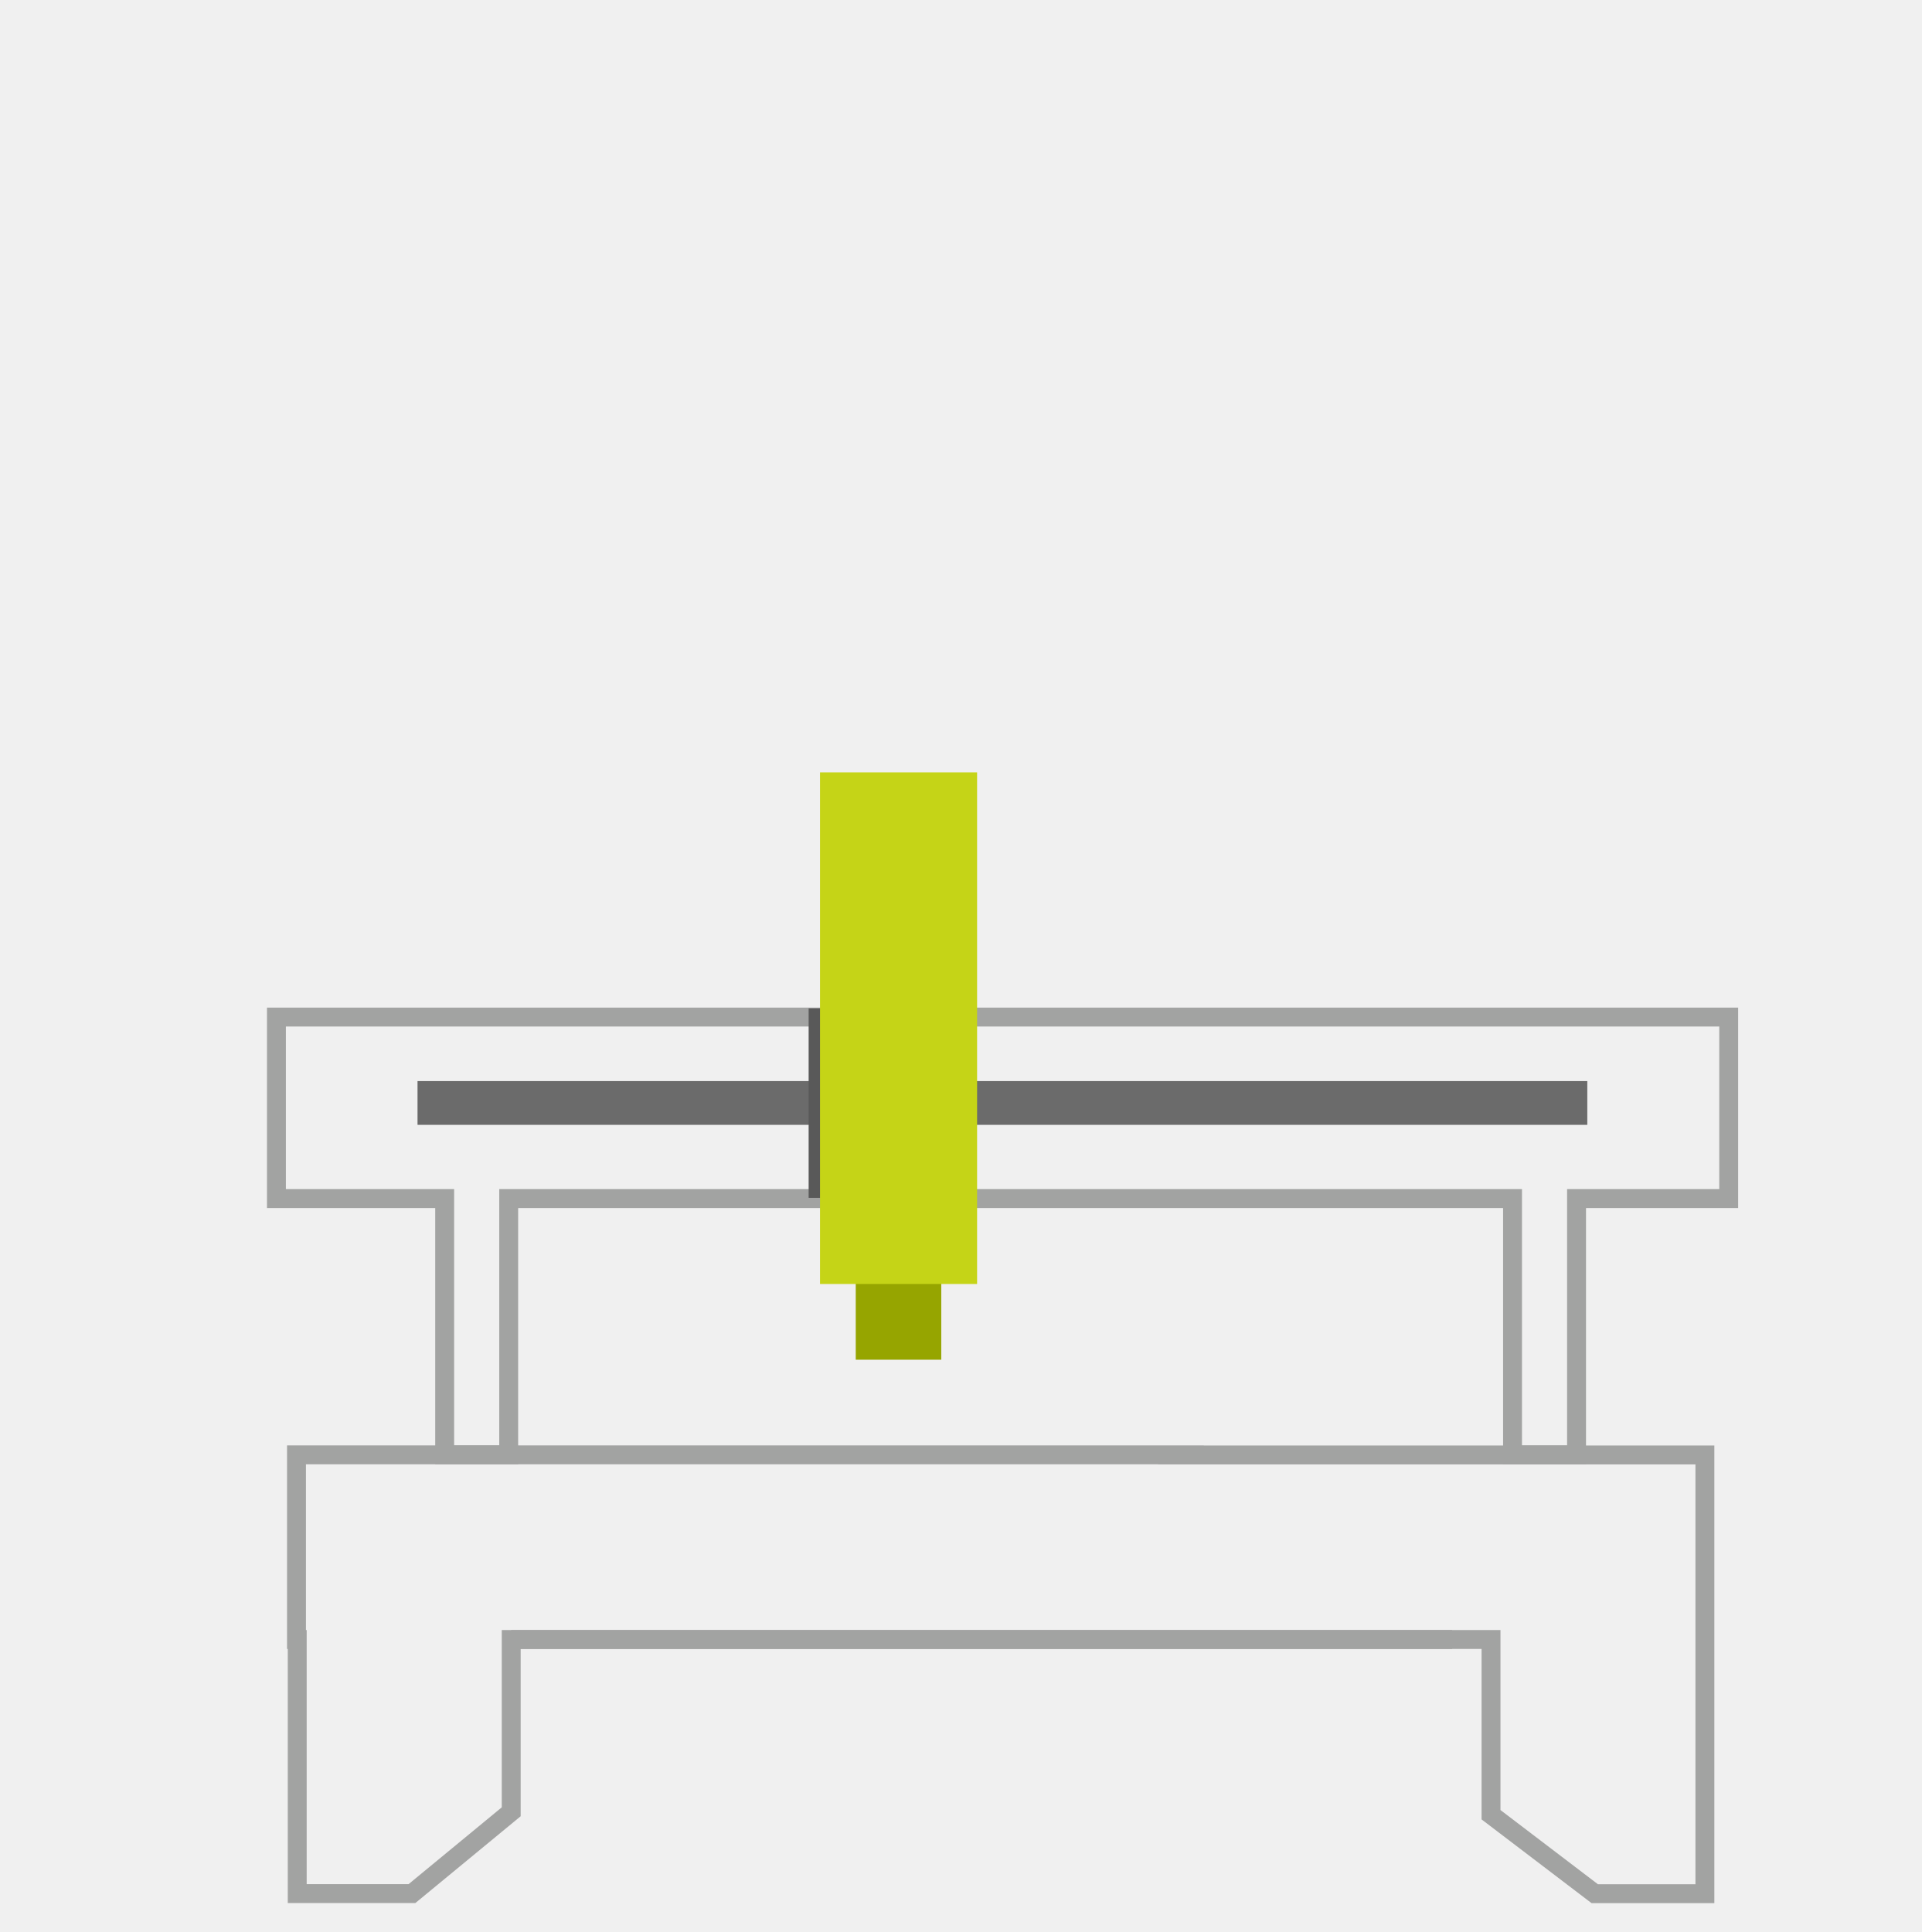
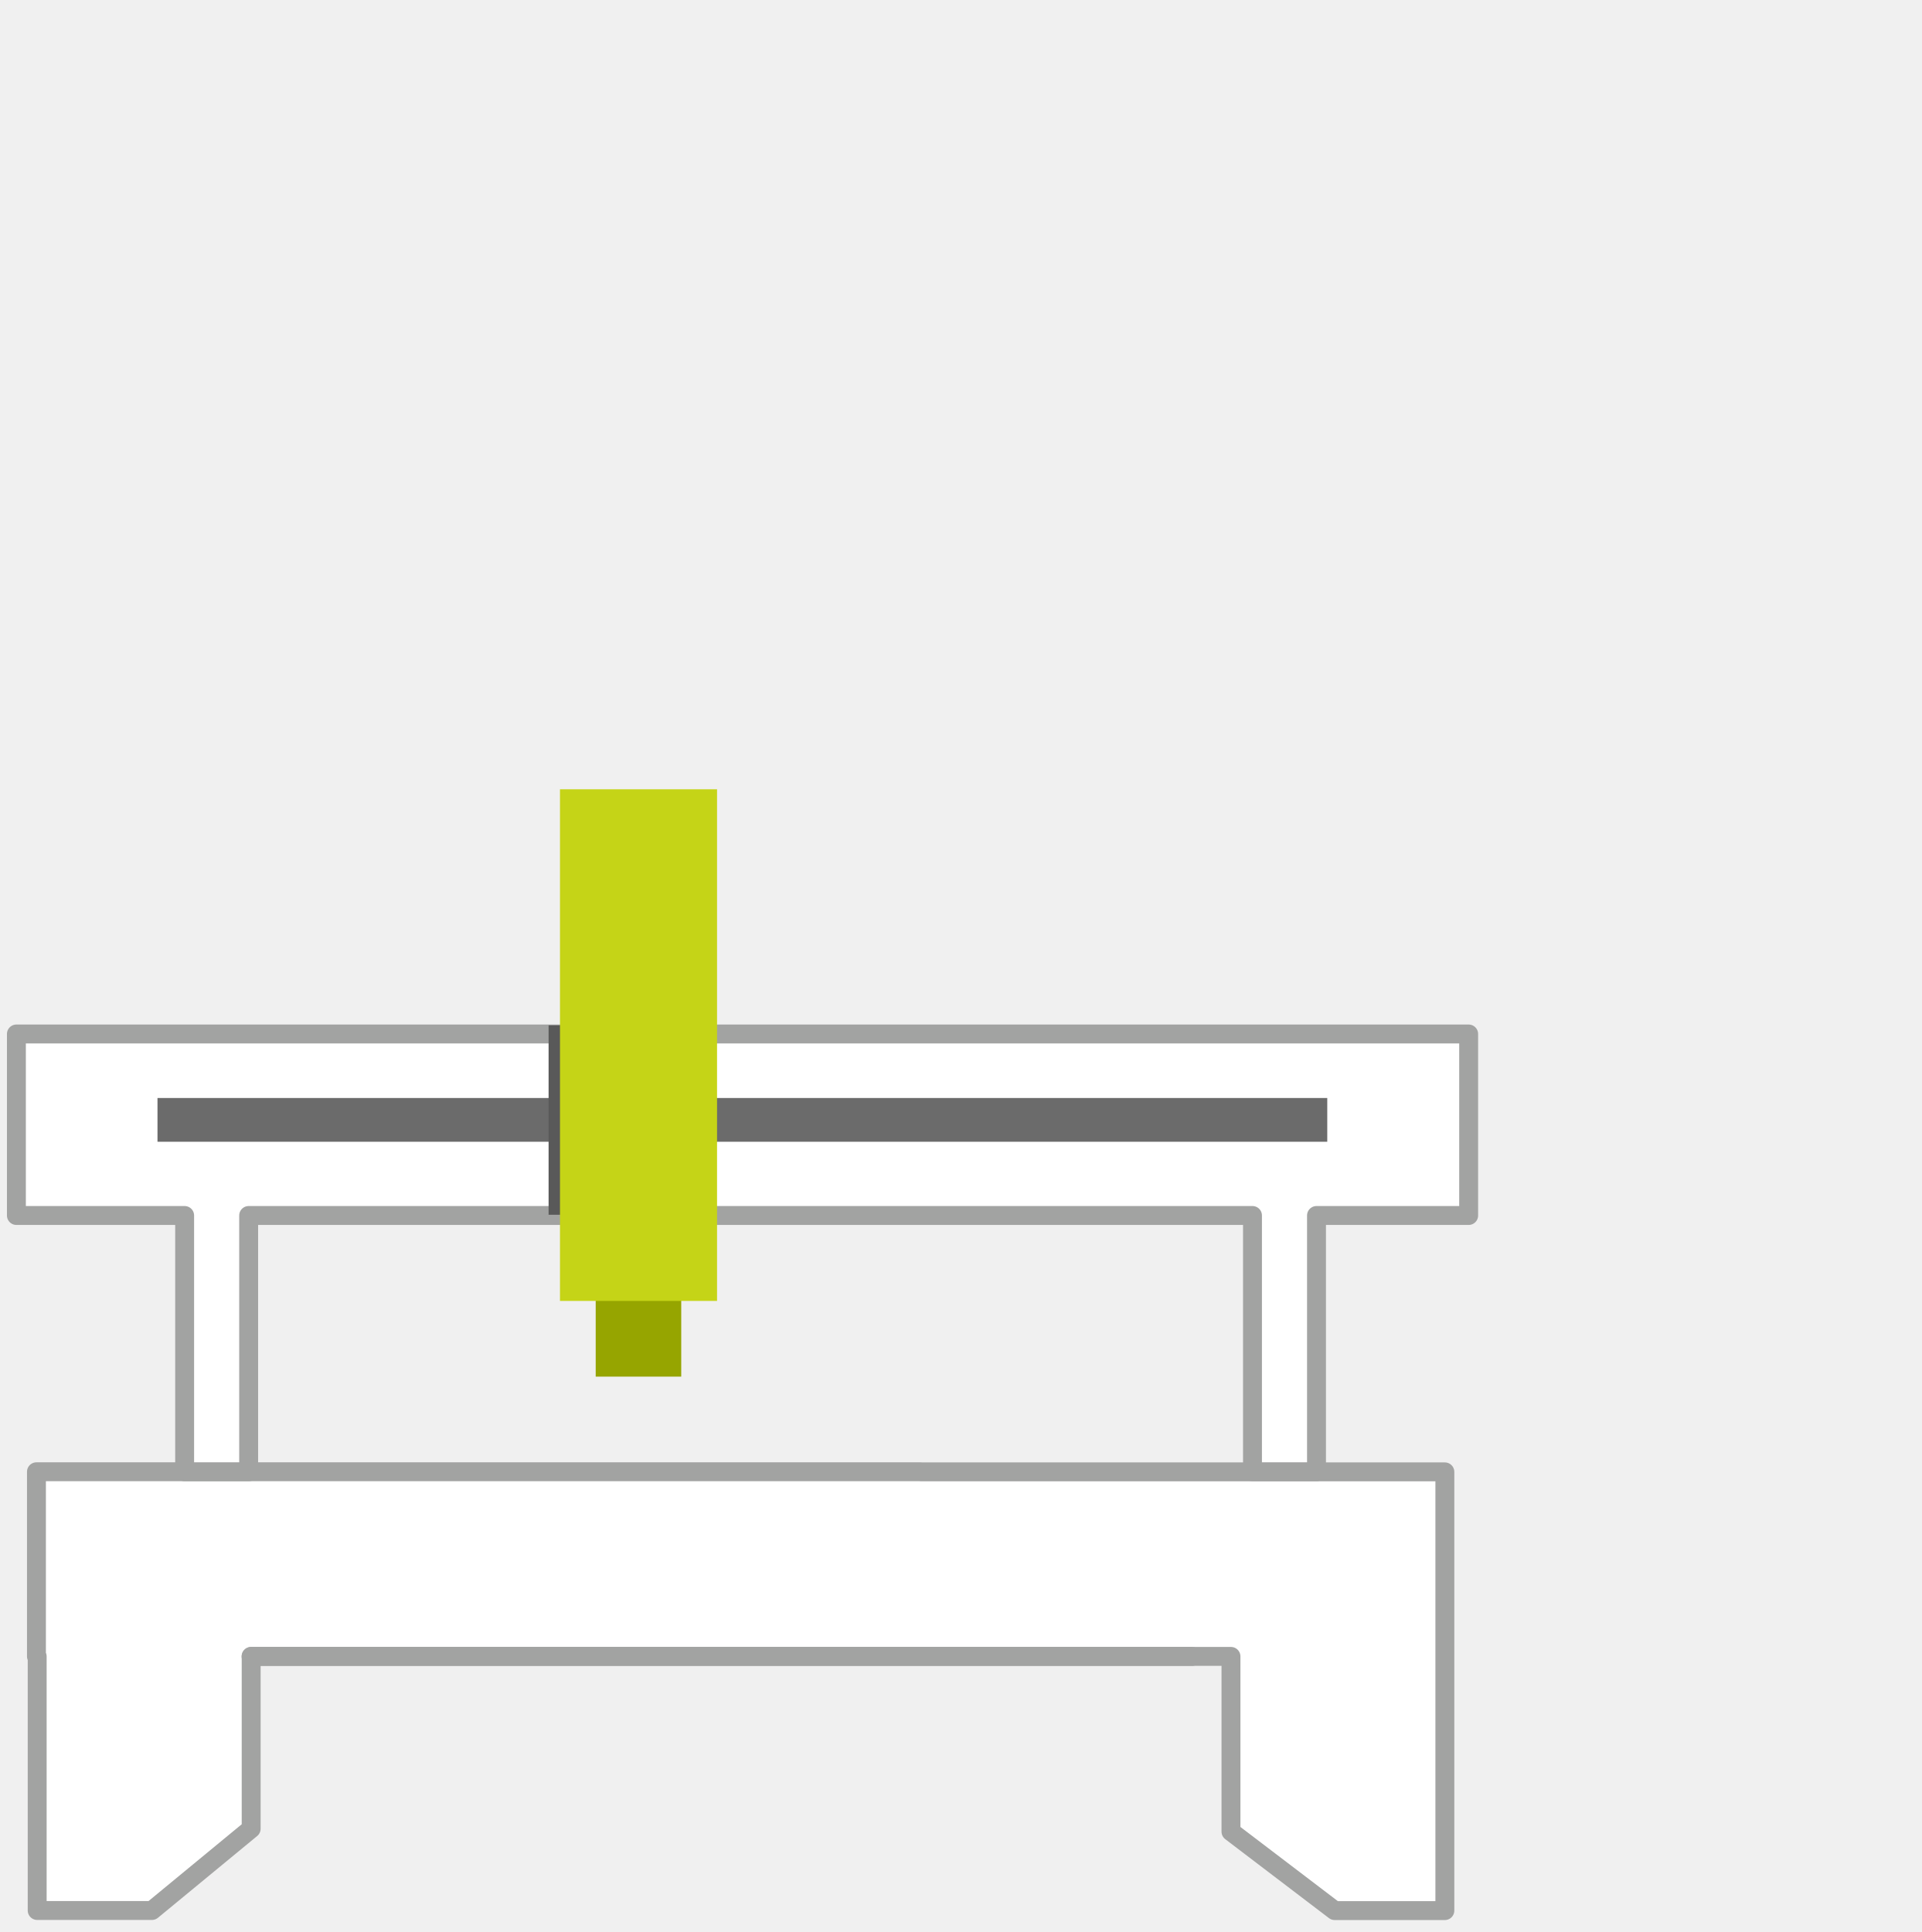
<svg xmlns="http://www.w3.org/2000/svg" id="Layer_1" version="1.1" viewBox="0 0 184 185">
  <defs>
    <style>
      .st0 {
        fill: #96a500;
      }

      .st1 {
        fill: #595959;
      }

      .st2 {
+         fill: #c5d417;
+       }
+ 
+       .st3 {
        fill: none;
+       }
+ 
+       .st3, .st4 {
        stroke: #a2a3a2;
-         stroke-miterlimit: 10;
+         stroke-linecap: round;
+         stroke-linejoin: round;
        stroke-width: 1.81px;
      }

-       .st3 {
-         fill: #c5d417;
+       .st4 {
+         fill: #fff;
      }

-       .st4 {
+       .st5 {
        fill: #6b6b6b;
      }
    </style>
  </defs>
-   <path class="st0" d="M81.94,103.53v26.67h8.19v-26.67h-8.19Z" />
-   <path class="st2" d="M113.08,139.31H28.39v17.68h.07v24.33h10.99l9.5-7.83v-16.5h93.82v16.78l9.93,7.56h10.55v-42.01h-50.18Z" />
-   <path class="st2" d="M118.56,156.99h20.49H48.94" />
-   <path class="st2" d="M165.53,97.39H26.47v17.38h16.11v24.54h6.13v-24.54h96.12v24.54h6.13v-24.54h14.57v-17.38Z" />
-   <path class="st4" d="M151.99,103.52H39.98v4.19h112.01v-4.19Z" />
-   <path class="st1" d="M78.93,96.56h-1.5v18.14h1.5v-18.14Z" />
-   <path class="st3" d="M78.52,73.96v48.99h15.04v-48.99h-15.04Z" />
+   <path class="st0" d="M57.04,105.15v26.67h8.19v-26.67h-8.19Z" />
+   <path class="st4" d="M88.18,140.93H3.49v17.68h.07v24.33h10.99l9.5-7.83v-16.5h93.82v16.78l9.93,7.56h10.55v-42.01h-50.18.01Z" />
+   <path class="st3" d="M93.66,158.61h20.49H24.04" />
+   <path class="st4" d="M140.63,99.01H1.57v17.38h16.11v24.54h6.13v-24.54h96.12v24.54h6.13v-24.54h14.57v-17.38Z" />
+   <path class="st5" d="M127.09,105.14H15.08v4.19h112.01v-4.19Z" />
+   <path class="st1" d="M54.03,98.18h-1.5v18.14h1.5v-18.14Z" />
+   <path class="st2" d="M53.62,75.58v48.99h15.04v-48.99s-15.04,0-15.04,0Z" />
</svg>
